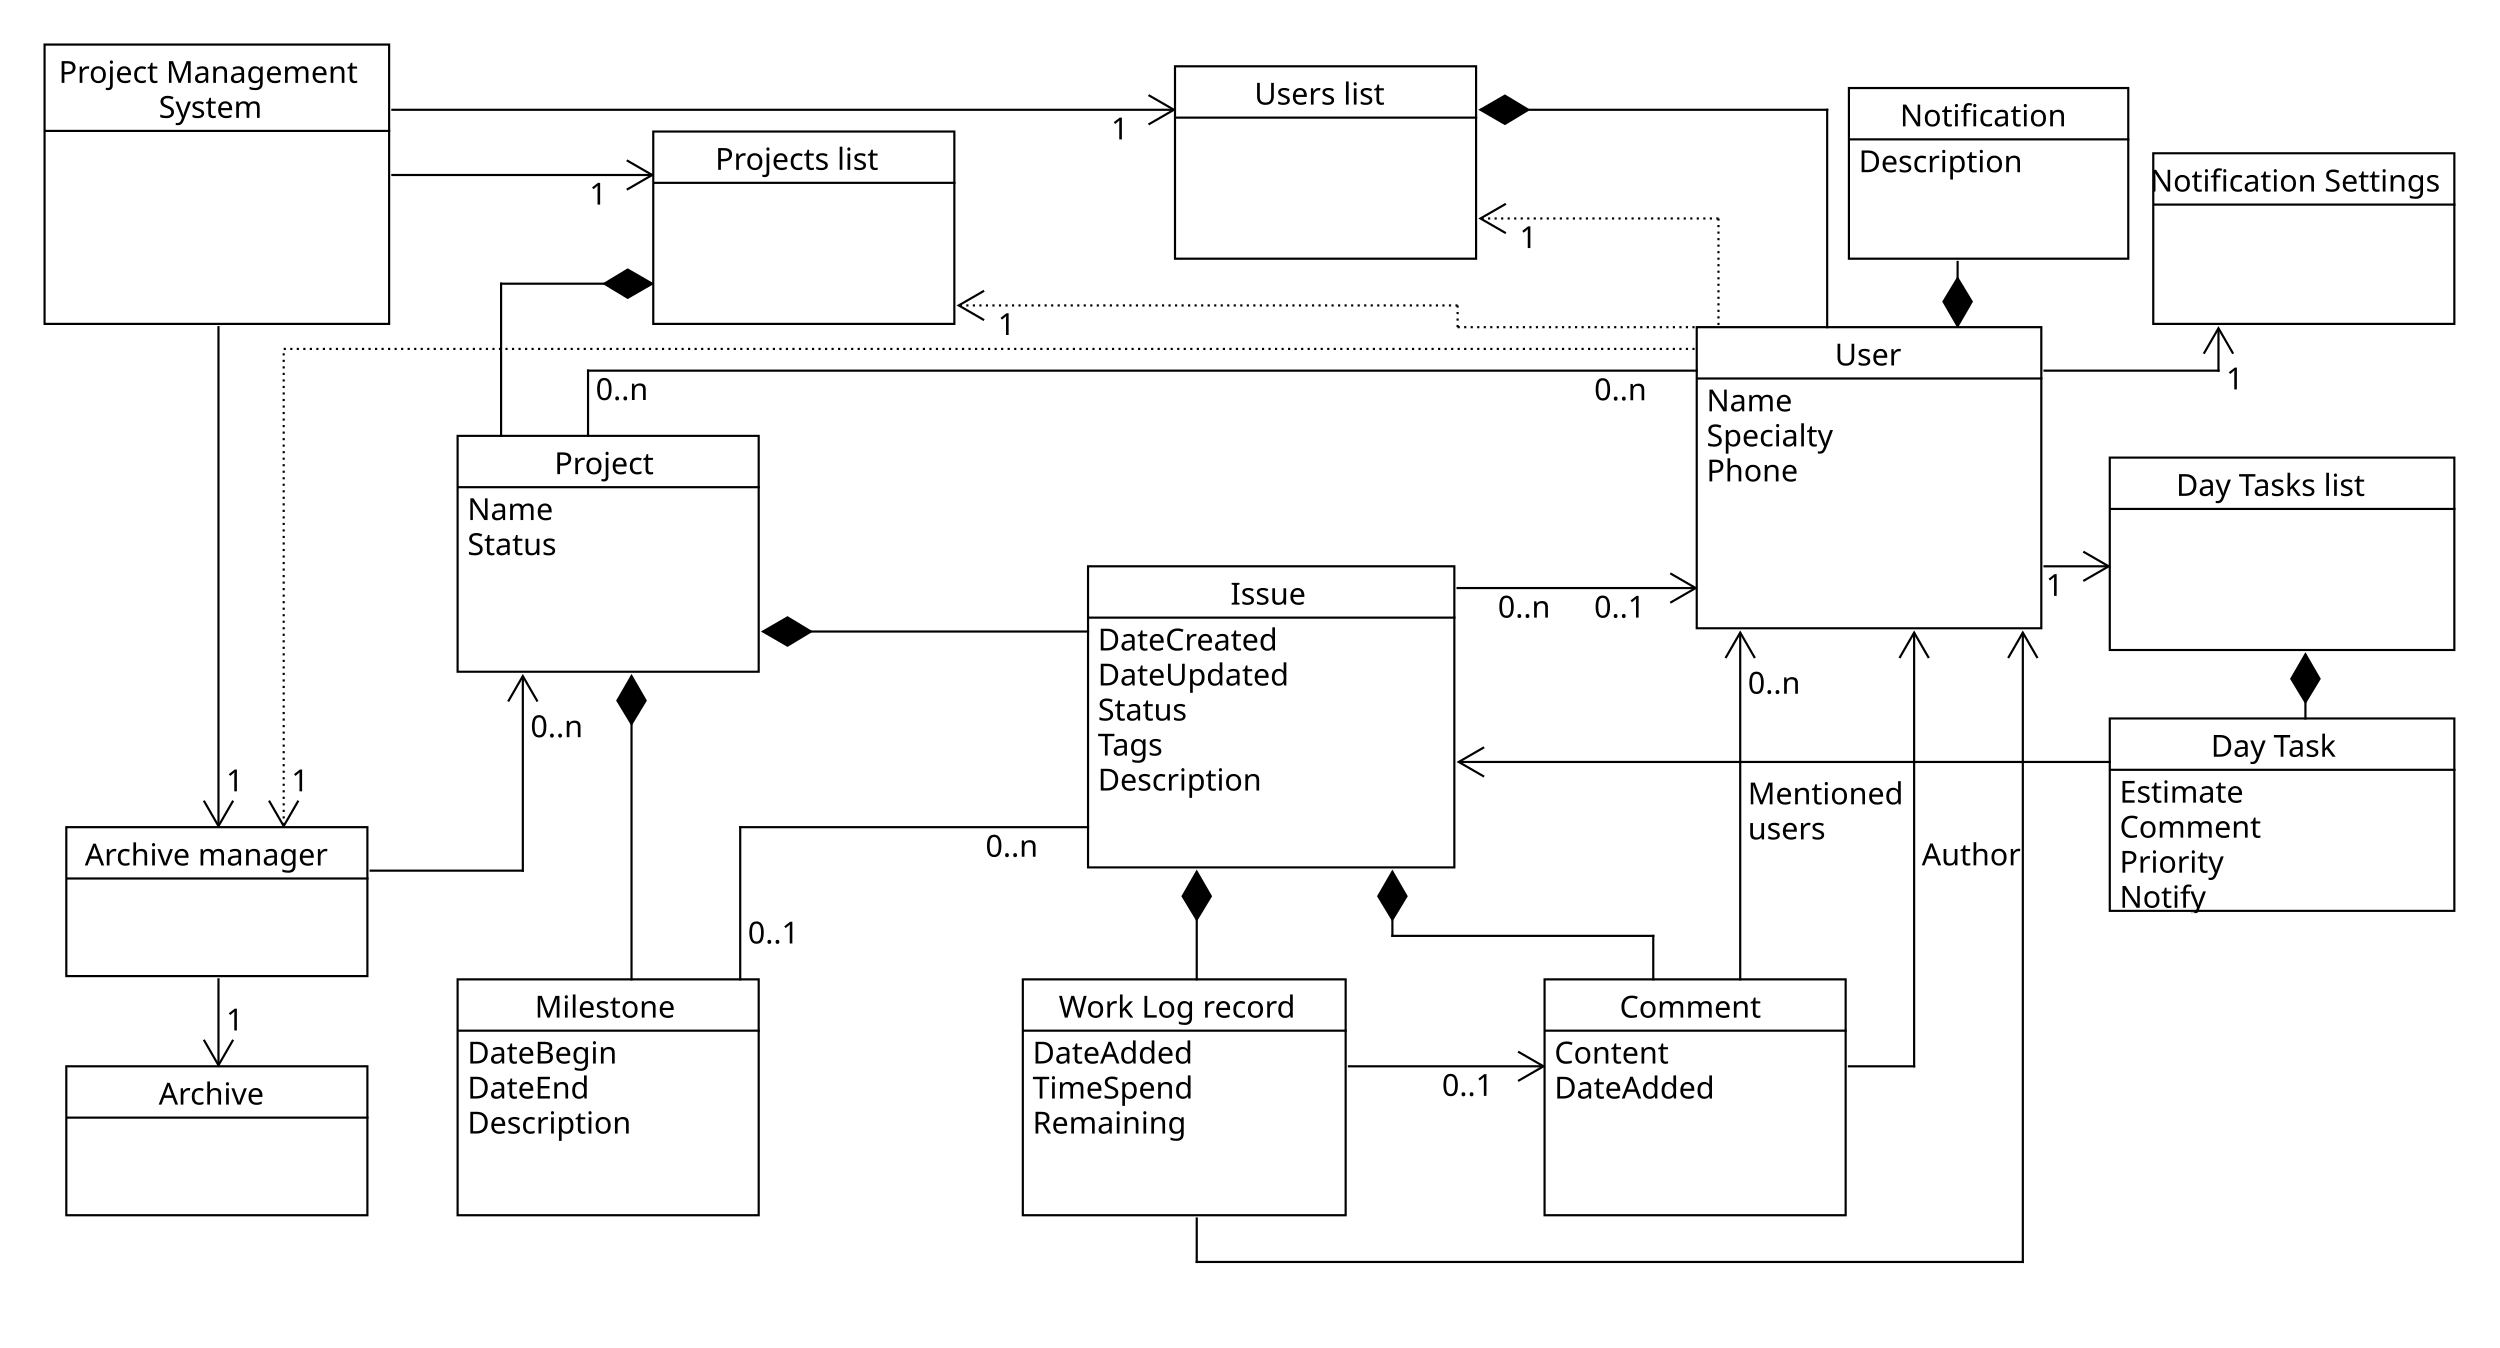
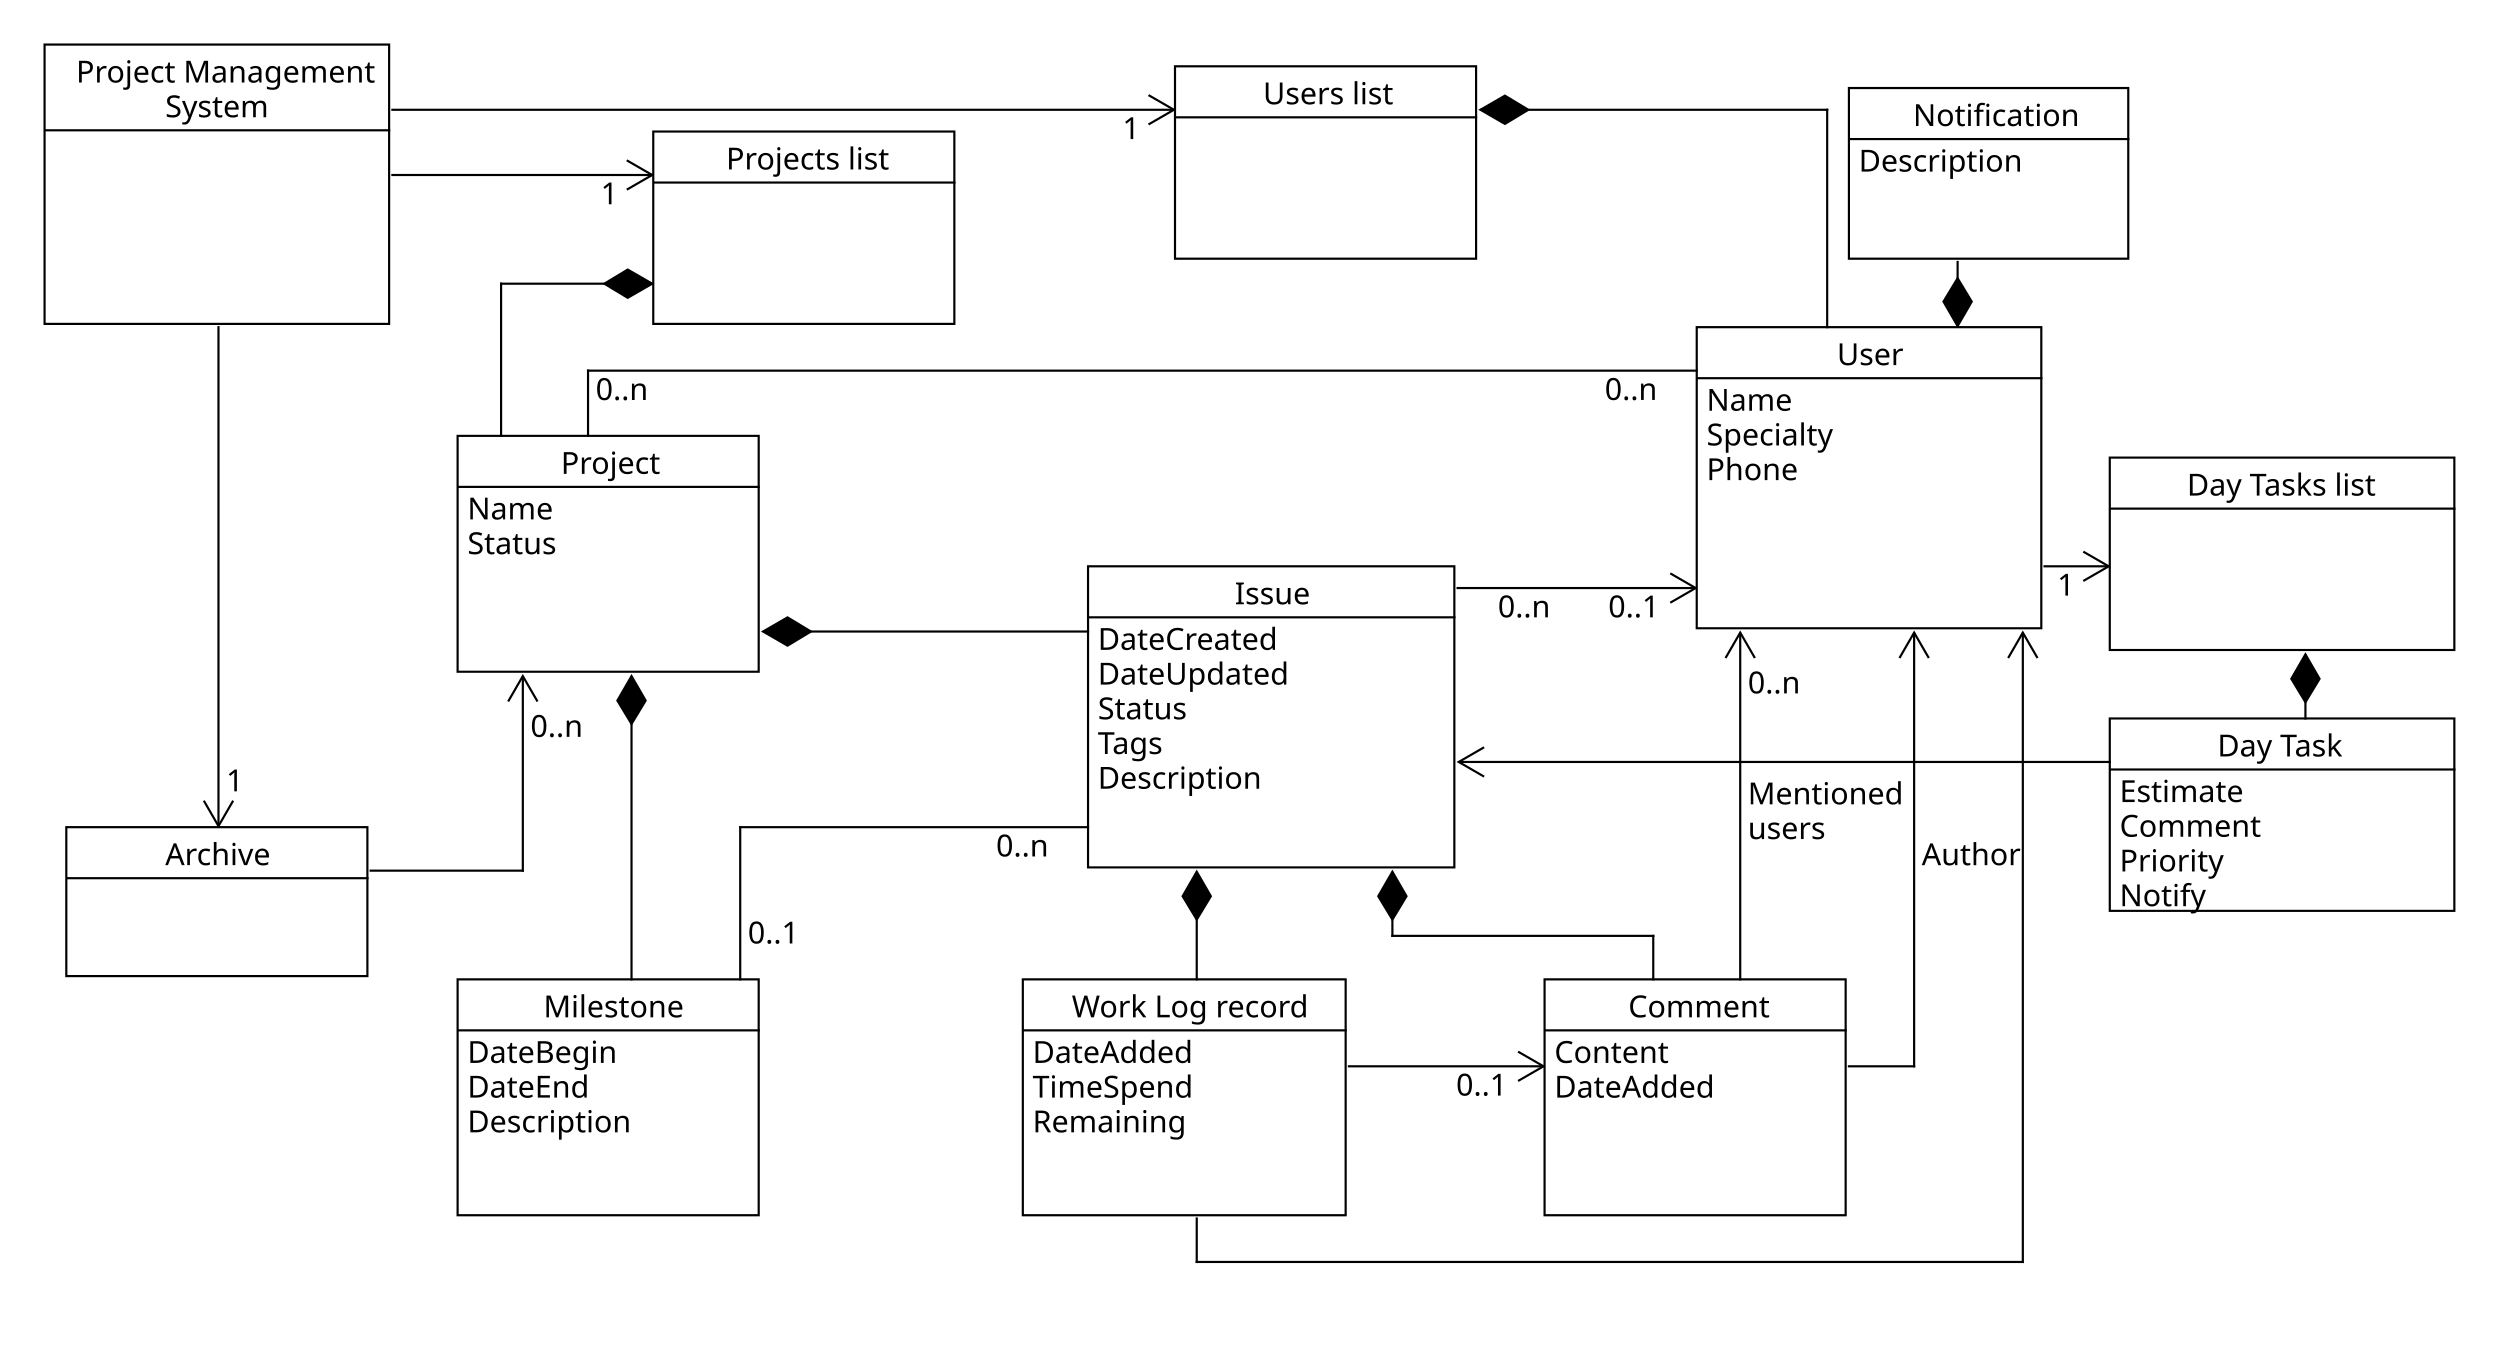
<svg xmlns="http://www.w3.org/2000/svg" fill-opacity="1" color-rendering="auto" color-interpolation="auto" text-rendering="auto" stroke="black" stroke-linecap="square" width="1150" stroke-miterlimit="10" shape-rendering="auto" stroke-opacity="1" fill="black" stroke-dasharray="none" font-weight="normal" stroke-width="1" viewBox="-10 30 1150 620" height="620" font-family="'Dialog'" font-style="normal" stroke-linejoin="miter" font-size="12px" stroke-dashoffset="0" image-rendering="auto">
  <defs id="genericDefs" />
  <g>
    <defs id="defs1">
      <clipPath clipPathUnits="userSpaceOnUse" id="clipPath1">
        <path d="M0 0 L2147483647 0 L2147483647 2147483647 L0 2147483647 L0 0 Z" />
      </clipPath>
      <clipPath clipPathUnits="userSpaceOnUse" id="clipPath2">
        <path d="M0 0 L0 70 L140 70 L140 0 Z" />
      </clipPath>
      <clipPath clipPathUnits="userSpaceOnUse" id="clipPath3">
        <path d="M0 0 L0 90 L140 90 L140 0 Z" />
      </clipPath>
      <clipPath clipPathUnits="userSpaceOnUse" id="clipPath4">
        <path d="M0 0 L0 80 L130 80 L130 0 Z" />
      </clipPath>
      <clipPath clipPathUnits="userSpaceOnUse" id="clipPath5">
        <path d="M0 0 L0 90 L160 90 L160 0 Z" />
      </clipPath>
      <clipPath clipPathUnits="userSpaceOnUse" id="clipPath6">
        <path d="M0 0 L0 110 L140 110 L140 0 Z" />
      </clipPath>
      <clipPath clipPathUnits="userSpaceOnUse" id="clipPath7">
        <path d="M0 0 L0 140 L160 140 L160 0 Z" />
      </clipPath>
      <clipPath clipPathUnits="userSpaceOnUse" id="clipPath8">
        <path d="M0 0 L0 140 L170 140 L170 0 Z" />
      </clipPath>
      <clipPath clipPathUnits="userSpaceOnUse" id="clipPath9">
-         <path d="M0 0 L0 80 L140 80 L140 0 Z" />
+         <path d="M0 0 L0 110 L150 110 L150 0 Z" />
      </clipPath>
      <clipPath clipPathUnits="userSpaceOnUse" id="clipPath10">
-         <path d="M0 0 L0 110 L150 110 L150 0 Z" />
+         <path d="M0 0 L0 130 L160 130 L160 0 Z" />
      </clipPath>
      <clipPath clipPathUnits="userSpaceOnUse" id="clipPath11">
-         <path d="M0 0 L0 130 L160 130 L160 0 Z" />
+         <path d="M0 0 L0 40 L390 40 L390 0 Z" />
      </clipPath>
      <clipPath clipPathUnits="userSpaceOnUse" id="clipPath12">
-         <path d="M0 0 L0 40 L370 40 L370 0 Z" />
+         <path d="M0 0 L0 40 L150 40 L150 0 Z" />
      </clipPath>
      <clipPath clipPathUnits="userSpaceOnUse" id="clipPath13">
-         <path d="M0 0 L0 250 L680 250 L680 0 Z" />
+         <path d="M0 0 L0 100 L100 100 L100 0 Z" />
      </clipPath>
      <clipPath clipPathUnits="userSpaceOnUse" id="clipPath14">
-         <path d="M0 0 L0 70 L40 70 L40 0 Z" />
+         <path d="M0 0 L0 320 L410 320 L410 0 Z" />
      </clipPath>
      <clipPath clipPathUnits="userSpaceOnUse" id="clipPath15">
-         <path d="M0 0 L0 40 L390 40 L390 0 Z" />
+         <path d="M0 0 L0 230 L100 230 L100 0 Z" />
      </clipPath>
      <clipPath clipPathUnits="userSpaceOnUse" id="clipPath16">
-         <path d="M0 0 L0 40 L150 40 L150 0 Z" />
+         <path d="M0 0 L0 40 L120 40 L120 0 Z" />
      </clipPath>
      <clipPath clipPathUnits="userSpaceOnUse" id="clipPath17">
-         <path d="M0 0 L0 100 L100 100 L100 0 Z" />
+         <path d="M0 0 L0 60 L30 60 L30 0 Z" />
      </clipPath>
      <clipPath clipPathUnits="userSpaceOnUse" id="clipPath18">
-         <path d="M0 0 L0 320 L410 320 L410 0 Z" />
+         <path d="M0 0 L0 60 L540 60 L540 0 Z" />
      </clipPath>
      <clipPath clipPathUnits="userSpaceOnUse" id="clipPath19">
-         <path d="M0 0 L0 230 L110 230 L110 0 Z" />
+         <path d="M0 0 L0 190 L90 190 L90 0 Z" />
      </clipPath>
      <clipPath clipPathUnits="userSpaceOnUse" id="clipPath20">
-         <path d="M0 0 L0 40 L120 40 L120 0 Z" />
+         <path d="M0 0 L0 30 L330 30 L330 0 Z" />
      </clipPath>
      <clipPath clipPathUnits="userSpaceOnUse" id="clipPath21">
-         <path d="M0 0 L0 60 L30 60 L30 0 Z" />
+         <path d="M0 0 L0 40 L140 40 L140 0 Z" />
      </clipPath>
      <clipPath clipPathUnits="userSpaceOnUse" id="clipPath22">
-         <path d="M0 0 L0 60 L540 60 L540 0 Z" />
+         <path d="M0 0 L0 40 L60 40 L60 0 Z" />
      </clipPath>
      <clipPath clipPathUnits="userSpaceOnUse" id="clipPath23">
-         <path d="M0 0 L0 190 L100 190 L100 0 Z" />
+         <path d="M0 0 L0 260 L30 260 L30 0 Z" />
      </clipPath>
      <clipPath clipPathUnits="userSpaceOnUse" id="clipPath24">
-         <path d="M0 0 L0 30 L330 30 L330 0 Z" />
+         <path d="M0 0 L0 100 L190 100 L190 0 Z" />
      </clipPath>
      <clipPath clipPathUnits="userSpaceOnUse" id="clipPath25">
-         <path d="M0 0 L0 40 L140 40 L140 0 Z" />
+         <path d="M0 0 L0 170 L30 170 L30 0 Z" />
      </clipPath>
      <clipPath clipPathUnits="userSpaceOnUse" id="clipPath26">
-         <path d="M0 0 L0 50 L120 50 L120 0 Z" />
+         <path d="M0 0 L0 30 L180 30 L180 0 Z" />
      </clipPath>
      <clipPath clipPathUnits="userSpaceOnUse" id="clipPath27">
-         <path d="M0 0 L0 40 L60 40 L60 0 Z" />
+         <path d="M0 0 L0 120 L120 120 L120 0 Z" />
      </clipPath>
      <clipPath clipPathUnits="userSpaceOnUse" id="clipPath28">
-         <path d="M0 0 L0 260 L40 260 L40 0 Z" />
+         <path d="M0 0 L0 80 L150 80 L150 0 Z" />
      </clipPath>
      <clipPath clipPathUnits="userSpaceOnUse" id="clipPath29">
-         <path d="M0 0 L0 100 L190 100 L190 0 Z" />
+         <path d="M0 0 L0 80 L30 80 L30 0 Z" />
      </clipPath>
      <clipPath clipPathUnits="userSpaceOnUse" id="clipPath30">
-         <path d="M0 0 L0 170 L30 170 L30 0 Z" />
-       </clipPath>
-       <clipPath clipPathUnits="userSpaceOnUse" id="clipPath31">
-         <path d="M0 0 L0 30 L180 30 L180 0 Z" />
-       </clipPath>
-       <clipPath clipPathUnits="userSpaceOnUse" id="clipPath32">
-         <path d="M0 0 L0 120 L130 120 L130 0 Z" />
-       </clipPath>
-       <clipPath clipPathUnits="userSpaceOnUse" id="clipPath33">
-         <path d="M0 0 L0 80 L150 80 L150 0 Z" />
-       </clipPath>
-       <clipPath clipPathUnits="userSpaceOnUse" id="clipPath34">
-         <path d="M0 0 L0 80 L30 80 L30 0 Z" />
-       </clipPath>
-       <clipPath clipPathUnits="userSpaceOnUse" id="clipPath35">
        <path d="M0 0 L0 130 L190 130 L190 0 Z" />
      </clipPath>
    </defs>
    <g fill="rgb(255,255,255)" fill-opacity="0" transform="translate(20,410)" stroke-opacity="0" stroke="rgb(255,255,255)">
      <rect x="0.5" width="138.5" height="68.5" y="0.5" clip-path="url(#clipPath2)" stroke="none" />
    </g>
    <g transform="translate(20,410)">
      <rect fill="none" x="0.5" width="138.5" height="68.5" y="0.5" clip-path="url(#clipPath2)" />
-       <text x="9" font-size="14px" y="18.109" clip-path="url(#clipPath2)" font-family="sans-serif" stroke="none" xml:space="preserve">Archive manager</text>
-       <path fill="none" d="M1 24.109 L139 24.109" clip-path="url(#clipPath2)" />
+       <text x="46" font-size="14px" y="17.969" clip-path="url(#clipPath2)" font-family="sans-serif" stroke="none" xml:space="preserve">Archive</text>
+       <path fill="none" d="M1 23.969 L139 23.969" clip-path="url(#clipPath2)" />
    </g>
    <g fill="rgb(255,255,255)" fill-opacity="0" transform="translate(530,60)" stroke-opacity="0" stroke="rgb(255,255,255)">
      <rect x="0.5" width="138.5" height="88.5" y="0.5" clip-path="url(#clipPath3)" stroke="none" />
    </g>
    <g transform="translate(530,60)">
      <rect fill="none" x="0.5" width="138.5" height="88.5" y="0.5" clip-path="url(#clipPath3)" />
-       <text x="37" font-size="14px" y="18.109" clip-path="url(#clipPath3)" font-family="sans-serif" stroke="none" xml:space="preserve">Users list</text>
-       <path fill="none" d="M1 24.109 L139 24.109" clip-path="url(#clipPath3)" />
+       <text x="41" font-size="14px" y="17.969" clip-path="url(#clipPath3)" font-family="sans-serif" stroke="none" xml:space="preserve">Users list</text>
+       <path fill="none" d="M1 23.969 L139 23.969" clip-path="url(#clipPath3)" />
    </g>
    <g fill="rgb(255,255,255)" fill-opacity="0" transform="translate(290,90)" stroke-opacity="0" stroke="rgb(255,255,255)">
      <rect x="0.5" width="138.5" height="88.5" y="0.5" clip-path="url(#clipPath3)" stroke="none" />
    </g>
    <g transform="translate(290,90)">
      <rect fill="none" x="0.5" width="138.5" height="88.5" y="0.5" clip-path="url(#clipPath3)" />
-       <text x="29" font-size="14px" y="18.109" clip-path="url(#clipPath3)" font-family="sans-serif" stroke="none" xml:space="preserve">Projects list</text>
-       <path fill="none" d="M1 24.109 L139 24.109" clip-path="url(#clipPath3)" />
+       <text x="34" font-size="14px" y="17.969" clip-path="url(#clipPath3)" font-family="sans-serif" stroke="none" xml:space="preserve">Projects list</text>
+       <path fill="none" d="M1 23.969 L139 23.969" clip-path="url(#clipPath3)" />
    </g>
    <g fill="rgb(255,255,255)" fill-opacity="0" transform="translate(840,70)" stroke-opacity="0" stroke="rgb(255,255,255)">
      <rect x="0.5" width="128.5" height="78.5" y="0.5" clip-path="url(#clipPath4)" stroke="none" />
    </g>
    <g transform="translate(840,70)">
      <rect fill="none" x="0.5" width="128.5" height="78.5" y="0.5" clip-path="url(#clipPath4)" />
-       <text x="24" font-size="14px" y="18.109" clip-path="url(#clipPath4)" font-family="sans-serif" stroke="none" xml:space="preserve">Notification</text>
-       <path fill="none" d="M1 24.109 L129 24.109" clip-path="url(#clipPath4)" />
-       <text x="5" font-size="14px" y="39.219" clip-path="url(#clipPath4)" font-family="sans-serif" stroke="none" xml:space="preserve">Description</text>
+       <text x="30" font-size="14px" y="17.969" clip-path="url(#clipPath4)" font-family="sans-serif" stroke="none" xml:space="preserve">Notification</text>
+       <path fill="none" d="M1 23.969 L129 23.969" clip-path="url(#clipPath4)" />
+       <text x="5" font-size="14px" y="38.938" clip-path="url(#clipPath4)" font-family="sans-serif" stroke="none" xml:space="preserve">Description</text>
    </g>
    <g fill="rgb(255,255,255)" fill-opacity="0" transform="translate(960,360)" stroke-opacity="0" stroke="rgb(255,255,255)">
      <rect x="0.5" width="158.5" height="88.5" y="0.5" clip-path="url(#clipPath5)" stroke="none" />
    </g>
    <g transform="translate(960,360)">
      <rect fill="none" x="0.5" width="158.5" height="88.5" y="0.5" clip-path="url(#clipPath5)" />
-       <text x="47" font-size="14px" y="18.109" clip-path="url(#clipPath5)" font-family="sans-serif" stroke="none" xml:space="preserve">Day Task</text>
-       <path fill="none" d="M1 24.109 L159 24.109" clip-path="url(#clipPath5)" />
-       <text x="5" font-size="14px" y="39.219" clip-path="url(#clipPath5)" font-family="sans-serif" stroke="none" xml:space="preserve">Estimate</text>
-       <text x="5" font-size="14px" y="55.328" clip-path="url(#clipPath5)" font-family="sans-serif" stroke="none" xml:space="preserve">Comment</text>
-       <text x="5" font-size="14px" y="71.438" clip-path="url(#clipPath5)" font-family="sans-serif" stroke="none" xml:space="preserve">Priority</text>
-       <text x="5" font-size="14px" y="87.547" clip-path="url(#clipPath5)" font-family="sans-serif" stroke="none" xml:space="preserve">Notify</text>
+       <text x="50" font-size="14px" y="17.969" clip-path="url(#clipPath5)" font-family="sans-serif" stroke="none" xml:space="preserve">Day Task</text>
+       <path fill="none" d="M1 23.969 L159 23.969" clip-path="url(#clipPath5)" />
+       <text x="5" font-size="14px" y="38.938" clip-path="url(#clipPath5)" font-family="sans-serif" stroke="none" xml:space="preserve">Estimate</text>
+       <text x="5" font-size="14px" y="54.906" clip-path="url(#clipPath5)" font-family="sans-serif" stroke="none" xml:space="preserve">Comment</text>
+       <text x="5" font-size="14px" y="70.875" clip-path="url(#clipPath5)" font-family="sans-serif" stroke="none" xml:space="preserve">Priority</text>
+       <text x="5" font-size="14px" y="86.844" clip-path="url(#clipPath5)" font-family="sans-serif" stroke="none" xml:space="preserve">Notify</text>
    </g>
    <g fill="rgb(255,255,255)" fill-opacity="0" transform="translate(200,480)" stroke-opacity="0" stroke="rgb(255,255,255)">
      <rect x="0.5" width="138.5" height="108.5" y="0.5" clip-path="url(#clipPath6)" stroke="none" />
    </g>
    <g transform="translate(200,480)">
      <rect fill="none" x="0.5" width="138.5" height="108.5" y="0.5" clip-path="url(#clipPath6)" />
-       <text x="36" font-size="14px" y="18.109" clip-path="url(#clipPath6)" font-family="sans-serif" stroke="none" xml:space="preserve">Milestone</text>
-       <path fill="none" d="M1 24.109 L139 24.109" clip-path="url(#clipPath6)" />
-       <text x="5" font-size="14px" y="39.219" clip-path="url(#clipPath6)" font-family="sans-serif" stroke="none" xml:space="preserve">DateBegin</text>
-       <text x="5" font-size="14px" y="55.328" clip-path="url(#clipPath6)" font-family="sans-serif" stroke="none" xml:space="preserve">DateEnd</text>
-       <text x="5" font-size="14px" y="71.438" clip-path="url(#clipPath6)" font-family="sans-serif" stroke="none" xml:space="preserve">Description</text>
+       <text x="40" font-size="14px" y="17.969" clip-path="url(#clipPath6)" font-family="sans-serif" stroke="none" xml:space="preserve">Milestone</text>
+       <path fill="none" d="M1 23.969 L139 23.969" clip-path="url(#clipPath6)" />
+       <text x="5" font-size="14px" y="38.938" clip-path="url(#clipPath6)" font-family="sans-serif" stroke="none" xml:space="preserve">DateBegin</text>
+       <text x="5" font-size="14px" y="54.906" clip-path="url(#clipPath6)" font-family="sans-serif" stroke="none" xml:space="preserve">DateEnd</text>
+       <text x="5" font-size="14px" y="70.875" clip-path="url(#clipPath6)" font-family="sans-serif" stroke="none" xml:space="preserve">Description</text>
    </g>
    <g fill="rgb(255,255,255)" fill-opacity="0" transform="translate(770,180)" stroke-opacity="0" stroke="rgb(255,255,255)">
      <rect x="0.5" width="158.5" height="138.5" y="0.5" clip-path="url(#clipPath7)" stroke="none" />
    </g>
    <g transform="translate(770,180)">
      <rect fill="none" x="0.5" width="158.5" height="138.5" y="0.5" clip-path="url(#clipPath7)" />
-       <text x="64" font-size="14px" y="18.109" clip-path="url(#clipPath7)" font-family="sans-serif" stroke="none" xml:space="preserve">User</text>
-       <path fill="none" d="M1 24.109 L159 24.109" clip-path="url(#clipPath7)" />
-       <text x="5" font-size="14px" y="39.219" clip-path="url(#clipPath7)" font-family="sans-serif" stroke="none" xml:space="preserve">Name</text>
-       <text x="5" font-size="14px" y="55.328" clip-path="url(#clipPath7)" font-family="sans-serif" stroke="none" xml:space="preserve">Specialty</text>
-       <text x="5" font-size="14px" y="71.438" clip-path="url(#clipPath7)" font-family="sans-serif" stroke="none" xml:space="preserve">Phone</text>
+       <text x="65" font-size="14px" y="17.969" clip-path="url(#clipPath7)" font-family="sans-serif" stroke="none" xml:space="preserve">User</text>
+       <path fill="none" d="M1 23.969 L159 23.969" clip-path="url(#clipPath7)" />
+       <text x="5" font-size="14px" y="38.938" clip-path="url(#clipPath7)" font-family="sans-serif" stroke="none" xml:space="preserve">Name</text>
+       <text x="5" font-size="14px" y="54.906" clip-path="url(#clipPath7)" font-family="sans-serif" stroke="none" xml:space="preserve">Specialty</text>
+       <text x="5" font-size="14px" y="70.875" clip-path="url(#clipPath7)" font-family="sans-serif" stroke="none" xml:space="preserve">Phone</text>
    </g>
    <g fill="rgb(255,255,255)" fill-opacity="0" transform="translate(960,240)" stroke-opacity="0" stroke="rgb(255,255,255)">
      <rect x="0.5" width="158.5" height="88.5" y="0.5" clip-path="url(#clipPath5)" stroke="none" />
    </g>
    <g transform="translate(960,240)">
      <rect fill="none" x="0.5" width="158.5" height="88.5" y="0.5" clip-path="url(#clipPath5)" />
-       <text x="31" font-size="14px" y="18.109" clip-path="url(#clipPath5)" font-family="sans-serif" stroke="none" xml:space="preserve">Day Tasks list</text>
-       <path fill="none" d="M1 24.109 L159 24.109" clip-path="url(#clipPath5)" />
+       <text x="36" font-size="14px" y="17.969" clip-path="url(#clipPath5)" font-family="sans-serif" stroke="none" xml:space="preserve">Day Tasks list</text>
+       <path fill="none" d="M1 23.969 L159 23.969" clip-path="url(#clipPath5)" />
    </g>
    <g fill="rgb(255,255,255)" fill-opacity="0" transform="translate(490,290)" stroke-opacity="0" stroke="rgb(255,255,255)">
      <rect x="0.5" width="168.5" height="138.5" y="0.5" clip-path="url(#clipPath8)" stroke="none" />
    </g>
    <g transform="translate(490,290)">
      <rect fill="none" x="0.5" width="168.5" height="138.5" y="0.5" clip-path="url(#clipPath8)" />
-       <text x="66" font-size="14px" y="18.109" clip-path="url(#clipPath8)" font-family="sans-serif" stroke="none" xml:space="preserve">Issue</text>
-       <path fill="none" d="M1 24.109 L169 24.109" clip-path="url(#clipPath8)" />
-       <text x="5" font-size="14px" y="39.219" clip-path="url(#clipPath8)" font-family="sans-serif" stroke="none" xml:space="preserve">DateCreated</text>
-       <text x="5" font-size="14px" y="55.328" clip-path="url(#clipPath8)" font-family="sans-serif" stroke="none" xml:space="preserve">DateUpdated</text>
-       <text x="5" font-size="14px" y="71.438" clip-path="url(#clipPath8)" font-family="sans-serif" stroke="none" xml:space="preserve">Status</text>
-       <text x="5" font-size="14px" y="87.547" clip-path="url(#clipPath8)" font-family="sans-serif" stroke="none" xml:space="preserve">Tags</text>
-       <text x="5" font-size="14px" y="103.656" clip-path="url(#clipPath8)" font-family="sans-serif" stroke="none" xml:space="preserve">Description</text>
+       <text x="68" font-size="14px" y="17.969" clip-path="url(#clipPath8)" font-family="sans-serif" stroke="none" xml:space="preserve">Issue</text>
+       <path fill="none" d="M1 23.969 L169 23.969" clip-path="url(#clipPath8)" />
+       <text x="5" font-size="14px" y="38.938" clip-path="url(#clipPath8)" font-family="sans-serif" stroke="none" xml:space="preserve">DateCreated</text>
+       <text x="5" font-size="14px" y="54.906" clip-path="url(#clipPath8)" font-family="sans-serif" stroke="none" xml:space="preserve">DateUpdated</text>
+       <text x="5" font-size="14px" y="70.875" clip-path="url(#clipPath8)" font-family="sans-serif" stroke="none" xml:space="preserve">Status</text>
+       <text x="5" font-size="14px" y="86.844" clip-path="url(#clipPath8)" font-family="sans-serif" stroke="none" xml:space="preserve">Tags</text>
+       <text x="5" font-size="14px" y="102.812" clip-path="url(#clipPath8)" font-family="sans-serif" stroke="none" xml:space="preserve">Description</text>
    </g>
    <g fill="rgb(255,255,255)" fill-opacity="0" transform="translate(200,230)" stroke-opacity="0" stroke="rgb(255,255,255)">
      <rect x="0.5" width="138.5" height="108.5" y="0.5" clip-path="url(#clipPath6)" stroke="none" />
    </g>
    <g transform="translate(200,230)">
      <rect fill="none" x="0.5" width="138.5" height="108.5" y="0.5" clip-path="url(#clipPath6)" />
-       <text x="45" font-size="14px" y="18.109" clip-path="url(#clipPath6)" font-family="sans-serif" stroke="none" xml:space="preserve">Project</text>
-       <path fill="none" d="M1 24.109 L139 24.109" clip-path="url(#clipPath6)" />
-       <text x="5" font-size="14px" y="39.219" clip-path="url(#clipPath6)" font-family="sans-serif" stroke="none" xml:space="preserve">Name</text>
-       <text x="5" font-size="14px" y="55.328" clip-path="url(#clipPath6)" font-family="sans-serif" stroke="none" xml:space="preserve">Status</text>
-     </g>
-     <g fill="rgb(255,255,255)" fill-opacity="0" transform="translate(20,520)" stroke-opacity="0" stroke="rgb(255,255,255)">
-       <rect x="0.5" width="138.5" height="68.5" y="0.5" clip-path="url(#clipPath2)" stroke="none" />
-     </g>
-     <g transform="translate(20,520)">
-       <rect fill="none" x="0.5" width="138.5" height="68.5" y="0.5" clip-path="url(#clipPath2)" />
-       <text x="43" font-size="14px" y="18.109" clip-path="url(#clipPath2)" font-family="sans-serif" stroke="none" xml:space="preserve">Archive</text>
-       <path fill="none" d="M1 24.109 L139 24.109" clip-path="url(#clipPath2)" />
+       <text x="48" font-size="14px" y="17.969" clip-path="url(#clipPath6)" font-family="sans-serif" stroke="none" xml:space="preserve">Project</text>
+       <path fill="none" d="M1 23.969 L139 23.969" clip-path="url(#clipPath6)" />
+       <text x="5" font-size="14px" y="38.938" clip-path="url(#clipPath6)" font-family="sans-serif" stroke="none" xml:space="preserve">Name</text>
+       <text x="5" font-size="14px" y="54.906" clip-path="url(#clipPath6)" font-family="sans-serif" stroke="none" xml:space="preserve">Status</text>
    </g>
    <g fill="rgb(255,255,255)" fill-opacity="0" transform="translate(700,480)" stroke-opacity="0" stroke="rgb(255,255,255)">
      <rect x="0.5" width="138.5" height="108.5" y="0.5" clip-path="url(#clipPath6)" stroke="none" />
    </g>
    <g transform="translate(700,480)">
      <rect fill="none" x="0.5" width="138.5" height="108.5" y="0.5" clip-path="url(#clipPath6)" />
-       <text x="35" font-size="14px" y="18.109" clip-path="url(#clipPath6)" font-family="sans-serif" stroke="none" xml:space="preserve">Comment</text>
-       <path fill="none" d="M1 24.109 L139 24.109" clip-path="url(#clipPath6)" />
-       <text x="5" font-size="14px" y="39.219" clip-path="url(#clipPath6)" font-family="sans-serif" stroke="none" xml:space="preserve">Content</text>
-       <text x="5" font-size="14px" y="55.328" clip-path="url(#clipPath6)" font-family="sans-serif" stroke="none" xml:space="preserve">DateAdded</text>
-     </g>
-     <g fill="rgb(255,255,255)" fill-opacity="0" transform="translate(980,100)" stroke-opacity="0" stroke="rgb(255,255,255)">
-       <rect x="0.5" width="138.5" height="78.5" y="0.5" clip-path="url(#clipPath9)" stroke="none" />
-     </g>
-     <g transform="translate(980,100)">
-       <rect fill="none" x="0.5" width="138.5" height="78.5" y="0.5" clip-path="url(#clipPath9)" />
-       <text x="-1" font-size="14px" y="18.109" clip-path="url(#clipPath9)" font-family="sans-serif" stroke="none" xml:space="preserve">Notification Settings</text>
-       <path fill="none" d="M1 24.109 L139 24.109" clip-path="url(#clipPath9)" />
+       <text x="39" font-size="14px" y="17.969" clip-path="url(#clipPath6)" font-family="sans-serif" stroke="none" xml:space="preserve">Comment</text>
+       <path fill="none" d="M1 23.969 L139 23.969" clip-path="url(#clipPath6)" />
+       <text x="5" font-size="14px" y="38.938" clip-path="url(#clipPath6)" font-family="sans-serif" stroke="none" xml:space="preserve">Content</text>
+       <text x="5" font-size="14px" y="54.906" clip-path="url(#clipPath6)" font-family="sans-serif" stroke="none" xml:space="preserve">DateAdded</text>
    </g>
    <g fill="rgb(255,255,255)" fill-opacity="0" transform="translate(460,480)" stroke-opacity="0" stroke="rgb(255,255,255)">
-       <rect x="0.5" width="148.5" height="108.5" y="0.5" clip-path="url(#clipPath10)" stroke="none" />
+       <rect x="0.5" width="148.5" height="108.5" y="0.5" clip-path="url(#clipPath9)" stroke="none" />
    </g>
    <g transform="translate(460,480)">
-       <rect fill="none" x="0.5" width="148.5" height="108.5" y="0.5" clip-path="url(#clipPath10)" />
-       <text x="17" font-size="14px" y="18.109" clip-path="url(#clipPath10)" font-family="sans-serif" stroke="none" xml:space="preserve">Work Log record</text>
-       <path fill="none" d="M1 24.109 L149 24.109" clip-path="url(#clipPath10)" />
-       <text x="5" font-size="14px" y="39.219" clip-path="url(#clipPath10)" font-family="sans-serif" stroke="none" xml:space="preserve">DateAdded</text>
-       <text x="5" font-size="14px" y="55.328" clip-path="url(#clipPath10)" font-family="sans-serif" stroke="none" xml:space="preserve">TimeSpend</text>
-       <text x="5" font-size="14px" y="71.438" clip-path="url(#clipPath10)" font-family="sans-serif" stroke="none" xml:space="preserve">Remaining</text>
+       <rect fill="none" x="0.5" width="148.5" height="108.5" y="0.5" clip-path="url(#clipPath9)" />
+       <text x="23" font-size="14px" y="17.969" clip-path="url(#clipPath9)" font-family="sans-serif" stroke="none" xml:space="preserve">Work Log record</text>
+       <path fill="none" d="M1 23.969 L149 23.969" clip-path="url(#clipPath9)" />
+       <text x="5" font-size="14px" y="38.938" clip-path="url(#clipPath9)" font-family="sans-serif" stroke="none" xml:space="preserve">DateAdded</text>
+       <text x="5" font-size="14px" y="54.906" clip-path="url(#clipPath9)" font-family="sans-serif" stroke="none" xml:space="preserve">TimeSpend</text>
+       <text x="5" font-size="14px" y="70.875" clip-path="url(#clipPath9)" font-family="sans-serif" stroke="none" xml:space="preserve">Remaining</text>
    </g>
    <g fill="rgb(255,255,255)" fill-opacity="0" transform="translate(10,50)" stroke-opacity="0" stroke="rgb(255,255,255)">
-       <rect x="0.5" width="158.5" height="128.5" y="0.5" clip-path="url(#clipPath11)" stroke="none" />
+       <rect x="0.5" width="158.5" height="128.5" y="0.5" clip-path="url(#clipPath10)" stroke="none" />
    </g>
    <g transform="translate(10,50)">
-       <rect fill="none" x="0.5" width="158.5" height="128.5" y="0.5" clip-path="url(#clipPath11)" />
-       <text x="7" font-size="14px" y="18.109" clip-path="url(#clipPath11)" font-family="sans-serif" stroke="none" xml:space="preserve">Project Management</text>
-       <text x="53" font-size="14px" y="34.219" clip-path="url(#clipPath11)" font-family="sans-serif" stroke="none" xml:space="preserve">System</text>
-       <path fill="none" d="M1 40.219 L159 40.219" clip-path="url(#clipPath11)" />
-     </g>
-     <g stroke-dasharray="1,2" stroke-miterlimit="5" transform="translate(660,110)" stroke-linecap="butt">
-       <path fill="none" d="M11.5 20.5 L120.5 20.5" clip-path="url(#clipPath3)" />
-       <path fill="none" d="M120.5 20.5 L120.5 70.5" clip-path="url(#clipPath3)" />
-       <path fill="none" stroke-miterlimit="10" stroke-dasharray="none" d="M22.258 27 L11 20.5 L22.258 14" clip-path="url(#clipPath3)" stroke-linecap="square" />
-     </g>
-     <g font-family="sans-serif" font-size="14px" transform="translate(660,110)">
-       <text x="29" xml:space="preserve" y="34.109" clip-path="url(#clipPath3)" stroke="none">1</text>
-     </g>
-     <g stroke-dasharray="1,2" stroke-miterlimit="5" transform="translate(420,160)" stroke-linecap="butt">
-       <path fill="none" d="M11.5 10.5 L240.5 10.5" clip-path="url(#clipPath12)" />
-       <path fill="none" d="M240.5 10.5 L240.5 20.5" clip-path="url(#clipPath12)" />
-       <path fill="none" d="M240.5 20.5 L350.5 20.5" clip-path="url(#clipPath12)" />
-       <path fill="none" stroke-miterlimit="10" stroke-dasharray="none" d="M22.258 17 L11 10.5 L22.258 4" clip-path="url(#clipPath12)" stroke-linecap="square" />
-     </g>
-     <g font-family="sans-serif" font-size="14px" transform="translate(420,160)">
-       <text x="29" xml:space="preserve" y="24.109" clip-path="url(#clipPath12)" stroke="none">1</text>
-     </g>
-     <g stroke-dasharray="1,2" stroke-miterlimit="5" transform="translate(110,180)" stroke-linecap="butt">
-       <path fill="none" d="M10.5 229.5 L10.5 10.5" clip-path="url(#clipPath13)" />
-       <path fill="none" d="M10.5 10.5 L660.5 10.5" clip-path="url(#clipPath13)" />
-       <path fill="none" stroke-miterlimit="10" stroke-dasharray="none" d="M17 218.742 L10.5 230 L4 218.742" clip-path="url(#clipPath13)" stroke-linecap="square" />
-     </g>
-     <g font-family="sans-serif" font-size="14px" transform="translate(110,180)">
-       <text x="14" xml:space="preserve" y="214" clip-path="url(#clipPath13)" stroke="none">1</text>
-     </g>
-     <g transform="translate(80,470)">
-       <path fill="none" d="M10.5 49.5 L10.5 10.5" clip-path="url(#clipPath14)" />
-       <path fill="none" d="M17 38.742 L10.5 50 L4 38.742" clip-path="url(#clipPath14)" />
-       <text x="14" font-size="14px" y="34" clip-path="url(#clipPath14)" font-family="sans-serif" stroke="none" xml:space="preserve">1</text>
+       <rect fill="none" x="0.5" width="158.5" height="128.5" y="0.5" clip-path="url(#clipPath10)" />
+       <text x="15" font-size="14px" y="17.969" clip-path="url(#clipPath10)" font-family="sans-serif" stroke="none" xml:space="preserve">Project Management</text>
+       <text x="56" font-size="14px" y="33.938" clip-path="url(#clipPath10)" font-family="sans-serif" stroke="none" xml:space="preserve">System</text>
+       <path fill="none" d="M1 39.938 L159 39.938" clip-path="url(#clipPath10)" />
    </g>
    <g transform="translate(160,70)">
-       <path fill="none" d="M369.5 10.5 L10.5 10.5" clip-path="url(#clipPath15)" />
-       <path fill="none" d="M358.742 4 L370 10.5 L358.742 17" clip-path="url(#clipPath15)" />
-       <text x="341.093" font-size="14px" y="24.109" clip-path="url(#clipPath15)" font-family="sans-serif" stroke="none" xml:space="preserve">1</text>
+       <path fill="none" d="M369.5 10.5 L10.5 10.5" clip-path="url(#clipPath11)" />
+       <path fill="none" d="M358.742 4 L370 10.5 L358.742 17" clip-path="url(#clipPath11)" />
+       <text x="346.312" font-size="14px" y="23.969" clip-path="url(#clipPath11)" font-family="sans-serif" stroke="none" xml:space="preserve">1</text>
    </g>
    <g transform="translate(160,100)">
-       <path fill="none" d="M129.5 10.5 L10.5 10.5" clip-path="url(#clipPath16)" />
-       <path fill="none" d="M118.742 4 L130 10.5 L118.742 17" clip-path="url(#clipPath16)" />
-       <text x="101.093" font-size="14px" y="24.109" clip-path="url(#clipPath16)" font-family="sans-serif" stroke="none" xml:space="preserve">1</text>
+       <path fill="none" d="M129.5 10.5 L10.5 10.5" clip-path="url(#clipPath12)" />
+       <path fill="none" d="M118.742 4 L130 10.5 L118.742 17" clip-path="url(#clipPath12)" />
+       <text x="106.312" font-size="14px" y="23.969" clip-path="url(#clipPath12)" font-family="sans-serif" stroke="none" xml:space="preserve">1</text>
    </g>
    <g transform="translate(210,150)">
-       <path fill="none" d="M79.5 10.5 L10.5 10.5" clip-path="url(#clipPath17)" />
-       <path fill="none" d="M10.5 10.5 L10.5 80.5" clip-path="url(#clipPath17)" />
-       <path d="M68.742 4 L80 10.5 L68.742 17 L57.983 10.5 Z" clip-path="url(#clipPath17)" stroke="none" />
-       <path fill="none" d="M68.742 4 L80 10.5 L68.742 17 L57.983 10.5 Z" clip-path="url(#clipPath17)" />
+       <path fill="none" d="M79.5 10.5 L10.5 10.5" clip-path="url(#clipPath13)" />
+       <path fill="none" d="M10.5 10.5 L10.5 80.5" clip-path="url(#clipPath13)" />
+       <path d="M68.742 4 L80 10.5 L68.742 17 L57.983 10.5 Z" clip-path="url(#clipPath13)" stroke="none" />
+       <path fill="none" d="M68.742 4 L80 10.5 L68.742 17 L57.983 10.5 Z" clip-path="url(#clipPath13)" />
    </g>
    <g transform="translate(530,310)">
-       <path fill="none" d="M390.5 11.5 L390.5 300.5" clip-path="url(#clipPath18)" />
-       <path fill="none" d="M390.5 300.5 L10.5 300.5" clip-path="url(#clipPath18)" />
-       <path fill="none" d="M10.5 300.5 L10.5 280.5" clip-path="url(#clipPath18)" />
-       <path fill="none" d="M384 22.258 L390.5 11 L397 22.258" clip-path="url(#clipPath18)" />
+       <path fill="none" d="M390.5 11.5 L390.5 300.5" clip-path="url(#clipPath14)" />
+       <path fill="none" d="M390.5 300.5 L10.5 300.5" clip-path="url(#clipPath14)" />
+       <path fill="none" d="M10.5 300.5 L10.5 280.5" clip-path="url(#clipPath14)" />
+       <path fill="none" d="M384 22.258 L390.5 11 L397 22.258" clip-path="url(#clipPath14)" />
    </g>
    <g transform="translate(830,310)">
-       <path fill="none" d="M40.5 11.5 L40.5 210.5" clip-path="url(#clipPath19)" />
-       <path fill="none" d="M40.5 210.5 L10.5 210.5" clip-path="url(#clipPath19)" />
-       <path fill="none" d="M34 22.258 L40.5 11 L47 22.258" clip-path="url(#clipPath19)" />
-       <text x="44" font-size="14px" y="118.055" clip-path="url(#clipPath19)" font-family="sans-serif" stroke="none" xml:space="preserve">Author</text>
+       <path fill="none" d="M40.5 11.5 L40.5 210.5" clip-path="url(#clipPath15)" />
+       <path fill="none" d="M40.5 210.5 L10.5 210.5" clip-path="url(#clipPath15)" />
+       <path fill="none" d="M34 22.258 L40.5 11 L47 22.258" clip-path="url(#clipPath15)" />
+       <text x="44" font-size="14px" y="117.984" clip-path="url(#clipPath15)" font-family="sans-serif" stroke="none" xml:space="preserve">Author</text>
    </g>
    <g transform="translate(600,510)">
-       <path fill="none" d="M99.5 10.5 L10.5 10.5" clip-path="url(#clipPath20)" />
-       <path fill="none" d="M88.742 4 L100 10.5 L88.742 17" clip-path="url(#clipPath20)" />
-       <text x="53.285" font-size="14px" y="24.109" clip-path="url(#clipPath20)" font-family="sans-serif" stroke="none" xml:space="preserve">0..1</text>
+       <path fill="none" d="M99.5 10.5 L10.5 10.5" clip-path="url(#clipPath16)" />
+       <path fill="none" d="M88.742 4 L100 10.5 L88.742 17" clip-path="url(#clipPath16)" />
+       <text x="59.794" font-size="14px" y="23.969" clip-path="url(#clipPath16)" font-family="sans-serif" stroke="none" xml:space="preserve">0..1</text>
    </g>
    <g transform="translate(880,140)">
-       <path fill="none" d="M10.5 39.5 L10.5 10.5" clip-path="url(#clipPath21)" />
-       <path d="M17 28.742 L10.5 40 L4 28.742 L10.5 17.983 Z" clip-path="url(#clipPath21)" stroke="none" />
-       <path fill="none" d="M17 28.742 L10.5 40 L4 28.742 L10.5 17.983 Z" clip-path="url(#clipPath21)" />
+       <path fill="none" d="M10.5 39.5 L10.5 10.5" clip-path="url(#clipPath17)" />
+       <path d="M17 28.742 L10.5 40 L4 28.742 L10.5 17.983 Z" clip-path="url(#clipPath17)" stroke="none" />
+       <path fill="none" d="M17 28.742 L10.5 40 L4 28.742 L10.5 17.983 Z" clip-path="url(#clipPath17)" />
    </g>
    <g transform="translate(250,190)">
-       <path fill="none" d="M10.5 40.5 L10.5 10.5" clip-path="url(#clipPath22)" />
-       <path fill="none" d="M10.5 10.5 L520.5 10.5" clip-path="url(#clipPath22)" />
-       <text x="14" font-size="14px" y="24" clip-path="url(#clipPath22)" font-family="sans-serif" stroke="none" xml:space="preserve">0..n</text>
-       <text x="473.319" font-size="14px" y="24.109" clip-path="url(#clipPath22)" font-family="sans-serif" stroke="none" xml:space="preserve">0..n</text>
+       <path fill="none" d="M10.5 40.5 L10.5 10.5" clip-path="url(#clipPath18)" />
+       <path fill="none" d="M10.5 10.5 L520.5 10.5" clip-path="url(#clipPath18)" />
+       <text x="14" font-size="14px" y="24" clip-path="url(#clipPath18)" font-family="sans-serif" stroke="none" xml:space="preserve">0..n</text>
+       <text x="478.185" font-size="14px" y="23.969" clip-path="url(#clipPath18)" font-family="sans-serif" stroke="none" xml:space="preserve">0..n</text>
    </g>
    <g transform="translate(780,310)">
-       <path fill="none" d="M10.5 11.5 L10.5 170.5" clip-path="url(#clipPath23)" />
-       <path fill="none" d="M4 22.258 L10.5 11 L17 22.258" clip-path="url(#clipPath23)" />
-       <text x="14" font-size="14px" y="90" clip-path="url(#clipPath23)" font-family="sans-serif" stroke="none" xml:space="preserve">Mentioned</text>
-       <text x="14" font-size="14px" y="106.109" clip-path="url(#clipPath23)" font-family="sans-serif" stroke="none" xml:space="preserve">users</text>
-       <text x="14" font-size="14px" y="39.109" clip-path="url(#clipPath23)" font-family="sans-serif" stroke="none" xml:space="preserve">0..n</text>
+       <path fill="none" d="M10.5 11.5 L10.5 170.5" clip-path="url(#clipPath19)" />
+       <path fill="none" d="M4 22.258 L10.5 11 L17 22.258" clip-path="url(#clipPath19)" />
+       <text x="14" font-size="14px" y="90" clip-path="url(#clipPath19)" font-family="sans-serif" stroke="none" xml:space="preserve">Mentioned</text>
+       <text x="14" font-size="14px" y="105.969" clip-path="url(#clipPath19)" font-family="sans-serif" stroke="none" xml:space="preserve">users</text>
+       <text x="14" font-size="14px" y="38.969" clip-path="url(#clipPath19)" font-family="sans-serif" stroke="none" xml:space="preserve">0..n</text>
    </g>
    <g transform="translate(650,370)">
-       <path fill="none" d="M310.5 10.5 L11.5 10.5" clip-path="url(#clipPath24)" />
-       <path fill="none" d="M22.258 4 L11 10.5 L22.258 17" clip-path="url(#clipPath24)" />
+       <path fill="none" d="M310.5 10.5 L11.5 10.5" clip-path="url(#clipPath20)" />
+       <path fill="none" d="M22.258 4 L11 10.5 L22.258 17" clip-path="url(#clipPath20)" />
    </g>
    <g transform="translate(1040,320)">
-       <path fill="none" d="M10.5 11.5 L10.5 40.5" clip-path="url(#clipPath21)" />
-       <path d="M4 22.258 L10.5 11 L17 22.258 L10.5 33.017 Z" clip-path="url(#clipPath21)" stroke="none" />
-       <path fill="none" d="M4 22.258 L10.5 11 L17 22.258 L10.5 33.017 Z" clip-path="url(#clipPath21)" />
+       <path fill="none" d="M10.5 11.5 L10.5 40.5" clip-path="url(#clipPath17)" />
+       <path d="M4 22.258 L10.5 11 L17 22.258 L10.5 33.017 Z" clip-path="url(#clipPath17)" stroke="none" />
+       <path fill="none" d="M4 22.258 L10.5 11 L17 22.258 L10.5 33.017 Z" clip-path="url(#clipPath17)" />
    </g>
    <g transform="translate(650,290)">
-       <path fill="none" d="M119.5 10.5 L10.5 10.5" clip-path="url(#clipPath25)" />
-       <path fill="none" d="M108.742 4 L120 10.5 L108.742 17" clip-path="url(#clipPath25)" />
-       <text x="73.285" font-size="14px" y="24.109" clip-path="url(#clipPath25)" font-family="sans-serif" stroke="none" xml:space="preserve">0..1</text>
-       <text x="29" font-size="14px" y="24.109" clip-path="url(#clipPath25)" font-family="sans-serif" stroke="none" xml:space="preserve">0..n</text>
-     </g>
-     <g transform="translate(920,170)">
-       <path fill="none" d="M10.5 30.5 L90.5 30.5" clip-path="url(#clipPath26)" />
-       <path fill="none" d="M90.5 30.5 L90.5 11.5" clip-path="url(#clipPath26)" />
-       <path fill="none" d="M97 22.258 L90.5 11 L84 22.258" clip-path="url(#clipPath26)" />
-       <text x="94" font-size="14px" y="39.109" clip-path="url(#clipPath26)" font-family="sans-serif" stroke="none" xml:space="preserve">1</text>
+       <path fill="none" d="M119.5 10.5 L10.5 10.5" clip-path="url(#clipPath21)" />
+       <path fill="none" d="M108.742 4 L120 10.5 L108.742 17" clip-path="url(#clipPath21)" />
+       <text x="79.794" font-size="14px" y="23.969" clip-path="url(#clipPath21)" font-family="sans-serif" stroke="none" xml:space="preserve">0..1</text>
+       <text x="29" font-size="14px" y="23.969" clip-path="url(#clipPath21)" font-family="sans-serif" stroke="none" xml:space="preserve">0..n</text>
    </g>
    <g transform="translate(920,280)">
-       <path fill="none" d="M10.5 10.5 L39.5 10.5" clip-path="url(#clipPath27)" />
-       <path fill="none" d="M28.742 17 L40 10.5 L28.742 4" clip-path="url(#clipPath27)" />
-       <text x="11.093" font-size="14px" y="24.109" clip-path="url(#clipPath27)" font-family="sans-serif" stroke="none" xml:space="preserve">1</text>
+       <path fill="none" d="M10.5 10.5 L39.5 10.5" clip-path="url(#clipPath22)" />
+       <path fill="none" d="M28.742 17 L40 10.5 L28.742 4" clip-path="url(#clipPath22)" />
+       <text x="16.312" font-size="14px" y="23.969" clip-path="url(#clipPath22)" font-family="sans-serif" stroke="none" xml:space="preserve">1</text>
    </g>
    <g transform="translate(80,170)">
-       <path fill="none" d="M10.5 239.5 L10.5 10.5" clip-path="url(#clipPath28)" />
-       <path fill="none" d="M17 228.742 L10.5 240 L4 228.742" clip-path="url(#clipPath28)" />
-       <text x="14" font-size="14px" y="224" clip-path="url(#clipPath28)" font-family="sans-serif" stroke="none" xml:space="preserve">1</text>
+       <path fill="none" d="M10.5 239.5 L10.5 10.5" clip-path="url(#clipPath23)" />
+       <path fill="none" d="M17 228.742 L10.5 240 L4 228.742" clip-path="url(#clipPath23)" />
+       <text x="14" font-size="14px" y="224" clip-path="url(#clipPath23)" font-family="sans-serif" stroke="none" xml:space="preserve">1</text>
    </g>
    <g transform="translate(320,400)">
-       <path fill="none" d="M10.5 80.5 L10.5 10.5" clip-path="url(#clipPath29)" />
-       <path fill="none" d="M10.5 10.5 L170.5 10.5" clip-path="url(#clipPath29)" />
-       <text x="14" font-size="14px" y="64" clip-path="url(#clipPath29)" font-family="sans-serif" stroke="none" xml:space="preserve">0..1</text>
-       <text x="123.319" font-size="14px" y="24.109" clip-path="url(#clipPath29)" font-family="sans-serif" stroke="none" xml:space="preserve">0..n</text>
+       <path fill="none" d="M10.5 80.5 L10.5 10.5" clip-path="url(#clipPath24)" />
+       <path fill="none" d="M10.5 10.5 L170.5 10.5" clip-path="url(#clipPath24)" />
+       <text x="14" font-size="14px" y="64" clip-path="url(#clipPath24)" font-family="sans-serif" stroke="none" xml:space="preserve">0..1</text>
+       <text x="128.185" font-size="14px" y="23.969" clip-path="url(#clipPath24)" font-family="sans-serif" stroke="none" xml:space="preserve">0..n</text>
    </g>
    <g transform="translate(270,330)">
-       <path fill="none" d="M10.5 11.5 L10.5 150.5" clip-path="url(#clipPath30)" />
-       <path d="M4 22.258 L10.5 11 L17 22.258 L10.5 33.017 Z" clip-path="url(#clipPath30)" stroke="none" />
-       <path fill="none" d="M4 22.258 L10.5 11 L17 22.258 L10.5 33.017 Z" clip-path="url(#clipPath30)" />
+       <path fill="none" d="M10.5 11.5 L10.5 150.5" clip-path="url(#clipPath25)" />
+       <path d="M4 22.258 L10.5 11 L17 22.258 L10.5 33.017 Z" clip-path="url(#clipPath25)" stroke="none" />
+       <path fill="none" d="M4 22.258 L10.5 11 L17 22.258 L10.5 33.017 Z" clip-path="url(#clipPath25)" />
    </g>
    <g transform="translate(330,310)">
-       <path fill="none" d="M11.5 10.5 L160.5 10.5" clip-path="url(#clipPath31)" />
-       <path d="M22.258 17 L11 10.5 L22.258 4 L33.017 10.5 Z" clip-path="url(#clipPath31)" stroke="none" />
-       <path fill="none" d="M22.258 17 L11 10.5 L22.258 4 L33.017 10.5 Z" clip-path="url(#clipPath31)" />
+       <path fill="none" d="M11.5 10.5 L160.5 10.5" clip-path="url(#clipPath26)" />
+       <path d="M22.258 17 L11 10.5 L22.258 4 L33.017 10.5 Z" clip-path="url(#clipPath26)" stroke="none" />
+       <path fill="none" d="M22.258 17 L11 10.5 L22.258 4 L33.017 10.5 Z" clip-path="url(#clipPath26)" />
    </g>
    <g transform="translate(150,330)">
-       <path fill="none" d="M10.5 100.5 L80.5 100.5" clip-path="url(#clipPath32)" />
-       <path fill="none" d="M80.5 100.5 L80.5 11.5" clip-path="url(#clipPath32)" />
-       <path fill="none" d="M87 22.258 L80.5 11 L74 22.258" clip-path="url(#clipPath32)" />
-       <text x="84" font-size="14px" y="39.109" clip-path="url(#clipPath32)" font-family="sans-serif" stroke="none" xml:space="preserve">0..n</text>
+       <path fill="none" d="M10.5 100.5 L80.5 100.5" clip-path="url(#clipPath27)" />
+       <path fill="none" d="M80.5 100.5 L80.5 11.5" clip-path="url(#clipPath27)" />
+       <path fill="none" d="M87 22.258 L80.5 11 L74 22.258" clip-path="url(#clipPath27)" />
+       <text x="84" font-size="14px" y="38.969" clip-path="url(#clipPath27)" font-family="sans-serif" stroke="none" xml:space="preserve">0..n</text>
    </g>
    <g transform="translate(620,420)">
-       <path fill="none" d="M10.5 11.5 L10.5 40.5" clip-path="url(#clipPath33)" />
-       <path fill="none" d="M10.5 40.5 L130.5 40.5" clip-path="url(#clipPath33)" />
-       <path fill="none" d="M130.5 40.5 L130.5 60.5" clip-path="url(#clipPath33)" />
-       <path d="M4 22.258 L10.5 11 L17 22.258 L10.5 33.017 Z" clip-path="url(#clipPath33)" stroke="none" />
-       <path fill="none" d="M4 22.258 L10.5 11 L17 22.258 L10.5 33.017 Z" clip-path="url(#clipPath33)" />
+       <path fill="none" d="M10.5 11.5 L10.5 40.5" clip-path="url(#clipPath28)" />
+       <path fill="none" d="M10.5 40.5 L130.5 40.5" clip-path="url(#clipPath28)" />
+       <path fill="none" d="M130.5 40.5 L130.5 60.5" clip-path="url(#clipPath28)" />
+       <path d="M4 22.258 L10.5 11 L17 22.258 L10.5 33.017 Z" clip-path="url(#clipPath28)" stroke="none" />
+       <path fill="none" d="M4 22.258 L10.5 11 L17 22.258 L10.5 33.017 Z" clip-path="url(#clipPath28)" />
    </g>
    <g transform="translate(530,420)">
-       <path fill="none" d="M10.5 11.5 L10.5 60.5" clip-path="url(#clipPath34)" />
-       <path d="M4 22.258 L10.5 11 L17 22.258 L10.5 33.017 Z" clip-path="url(#clipPath34)" stroke="none" />
-       <path fill="none" d="M4 22.258 L10.5 11 L17 22.258 L10.5 33.017 Z" clip-path="url(#clipPath34)" />
+       <path fill="none" d="M10.5 11.5 L10.5 60.5" clip-path="url(#clipPath29)" />
+       <path d="M4 22.258 L10.5 11 L17 22.258 L10.5 33.017 Z" clip-path="url(#clipPath29)" stroke="none" />
+       <path fill="none" d="M4 22.258 L10.5 11 L17 22.258 L10.5 33.017 Z" clip-path="url(#clipPath29)" />
    </g>
    <g transform="translate(660,70)">
-       <path fill="none" d="M11.5 10.5 L170.5 10.5" clip-path="url(#clipPath35)" />
-       <path fill="none" d="M170.5 10.5 L170.5 110.5" clip-path="url(#clipPath35)" />
-       <path d="M22.258 17 L11 10.5 L22.258 4 L33.017 10.5 Z" clip-path="url(#clipPath35)" stroke="none" />
-       <path fill="none" d="M22.258 17 L11 10.5 L22.258 4 L33.017 10.5 Z" clip-path="url(#clipPath35)" />
+       <path fill="none" d="M11.5 10.5 L170.5 10.5" clip-path="url(#clipPath30)" />
+       <path fill="none" d="M170.5 10.5 L170.5 110.5" clip-path="url(#clipPath30)" />
+       <path d="M22.258 17 L11 10.5 L22.258 4 L33.017 10.5 Z" clip-path="url(#clipPath30)" stroke="none" />
+       <path fill="none" d="M22.258 17 L11 10.5 L22.258 4 L33.017 10.5 Z" clip-path="url(#clipPath30)" />
    </g>
  </g>
</svg>
